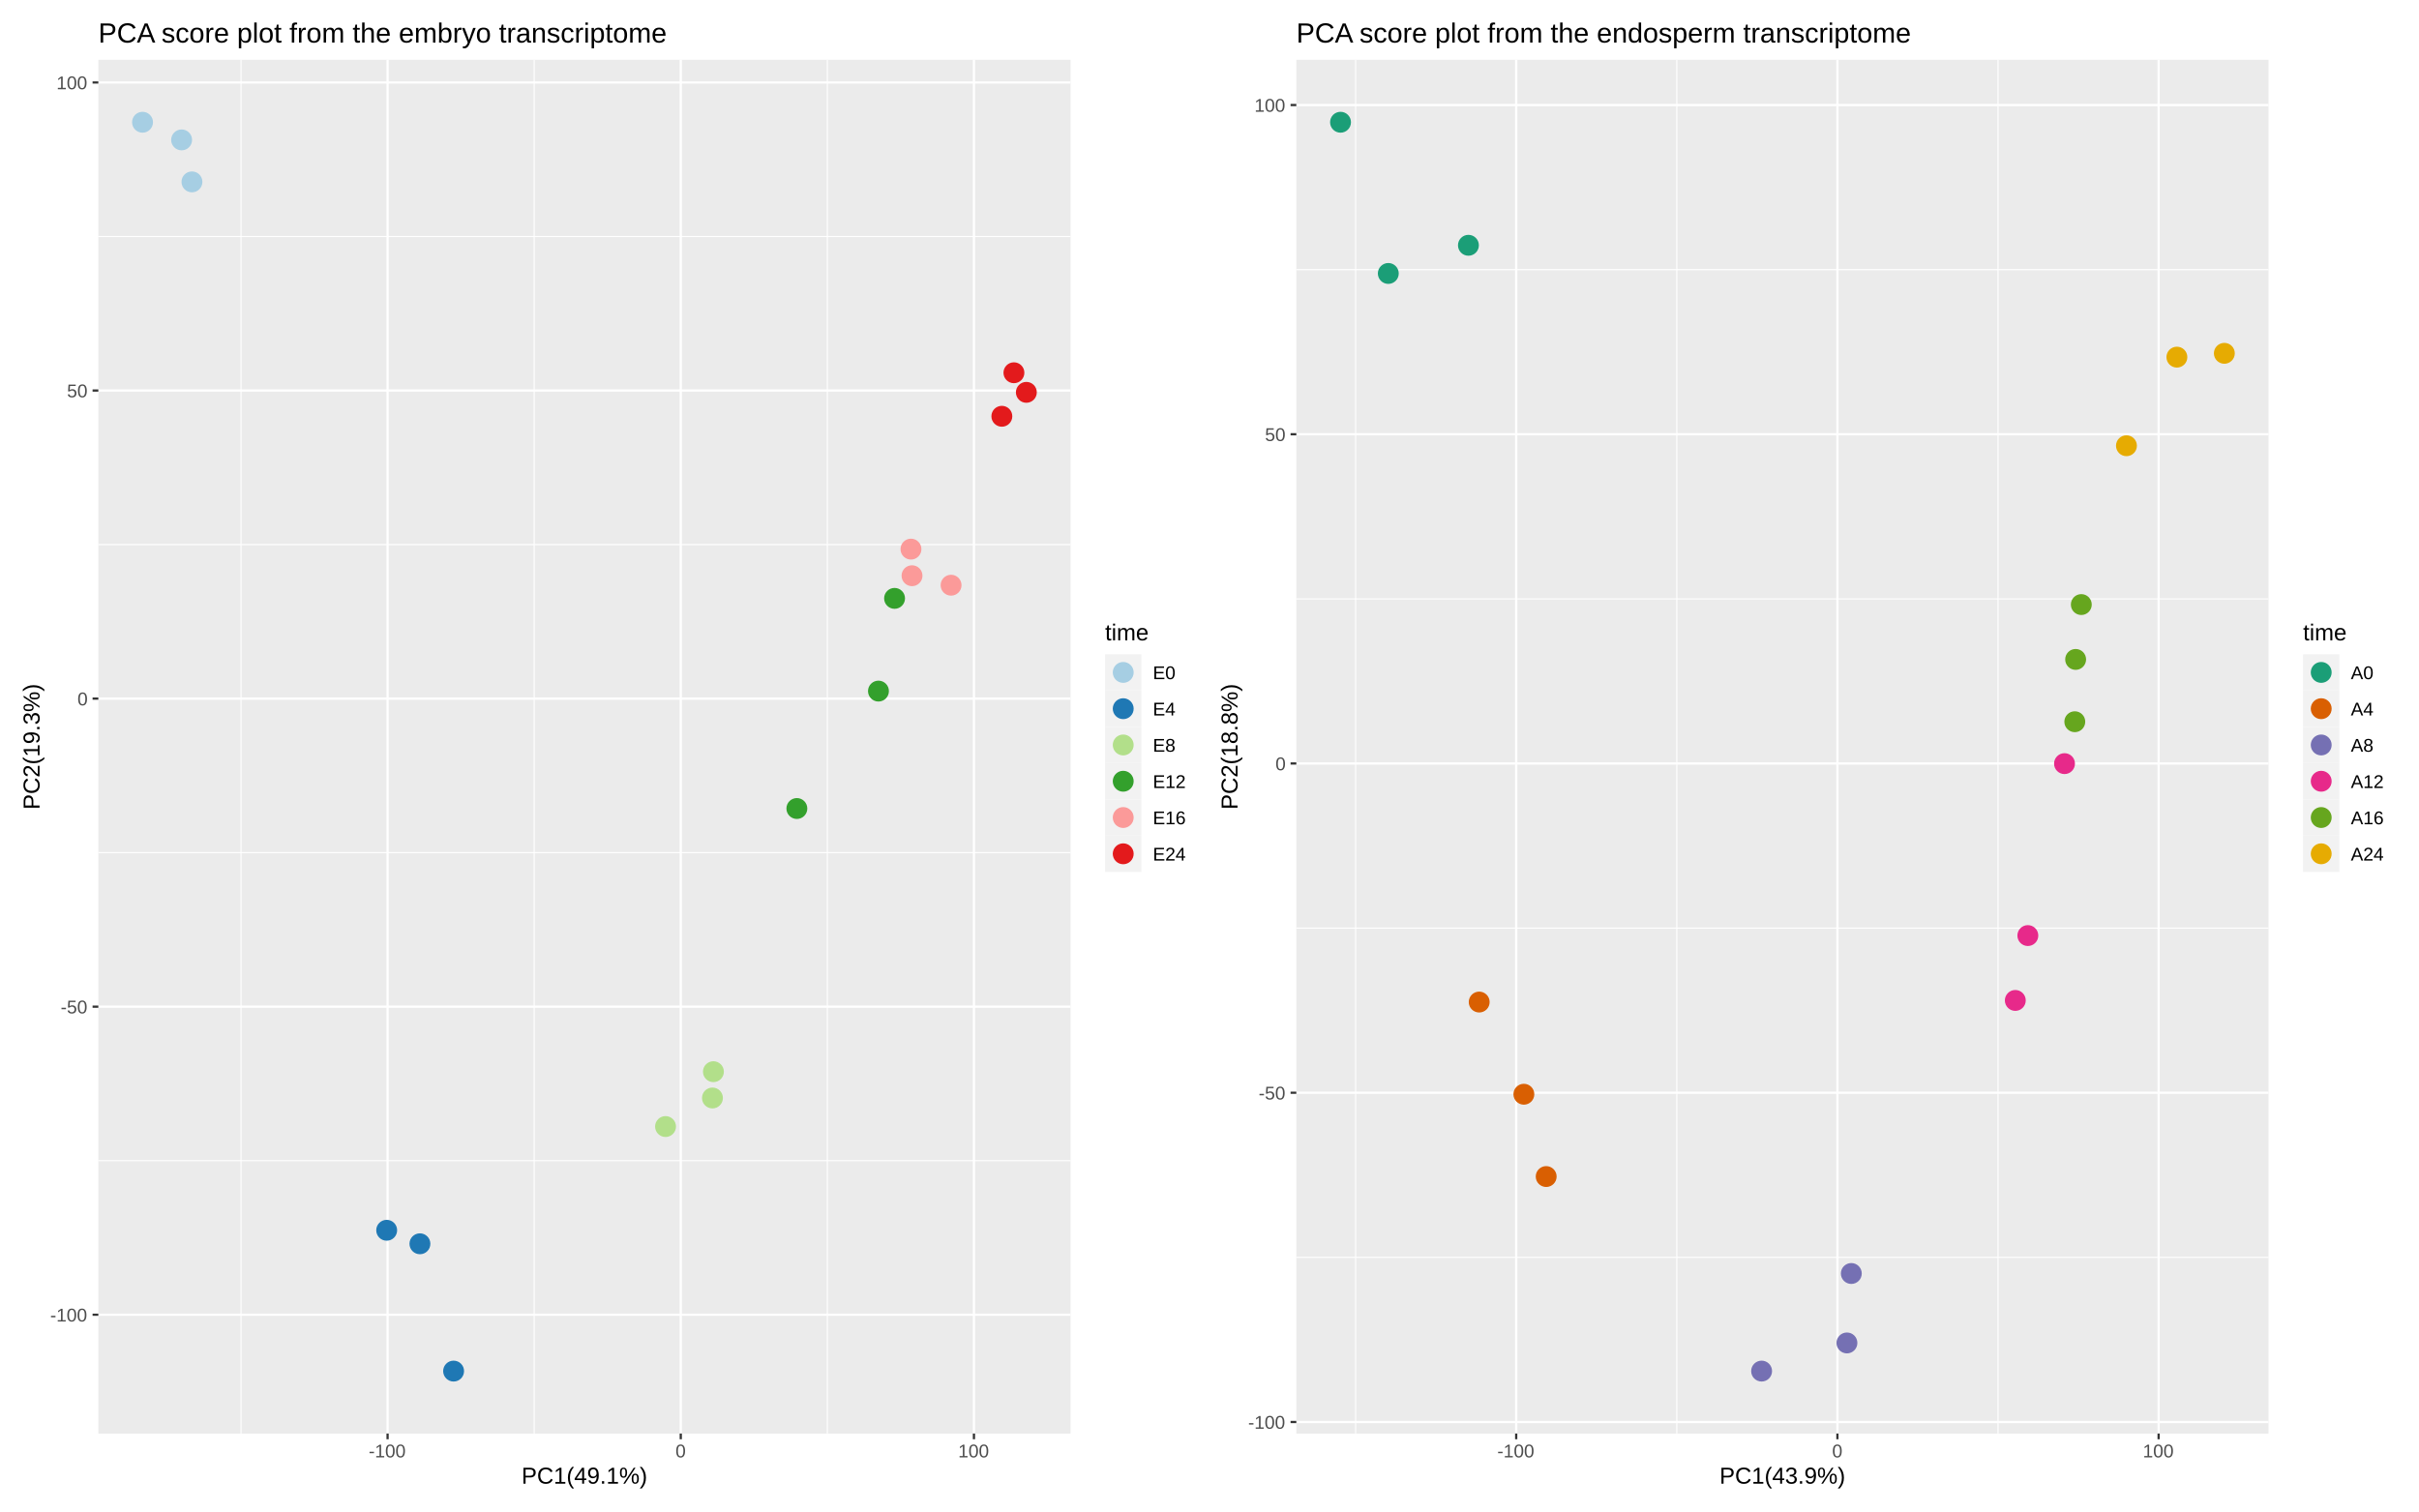
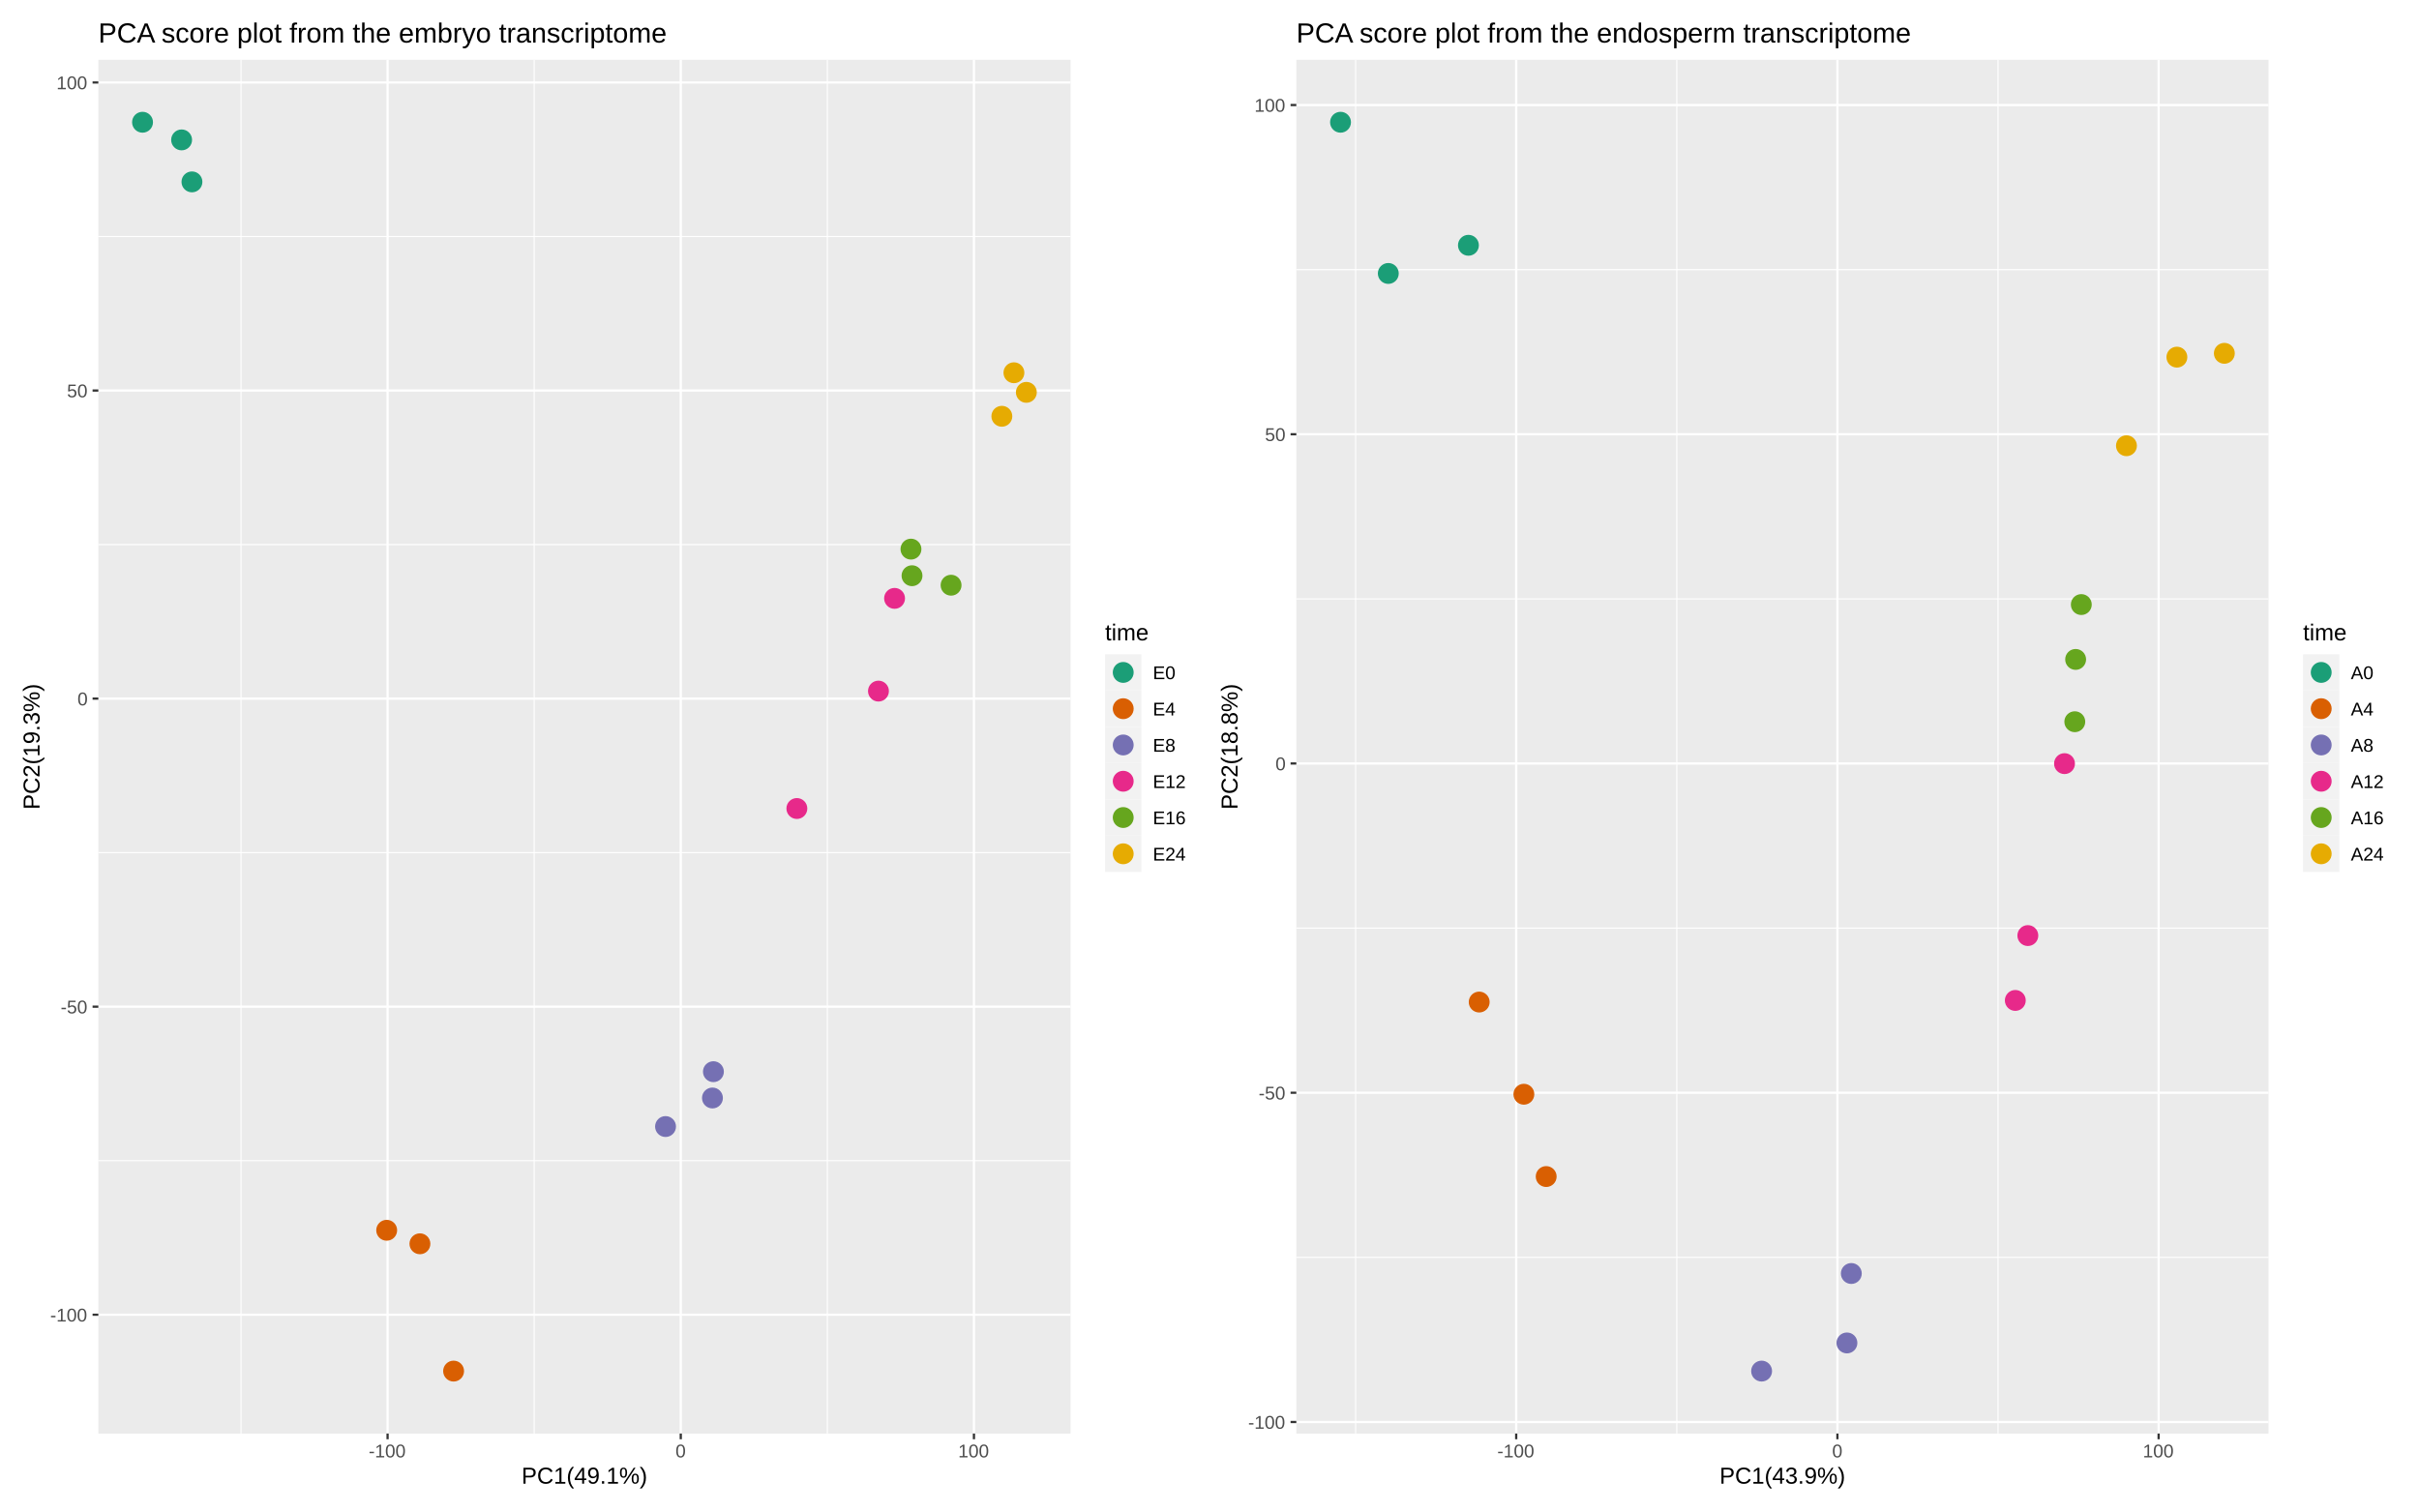
<svg xmlns="http://www.w3.org/2000/svg" viewBox="0 0 1152.00 720.00">
  <defs>
    <style type="text/css">
    line, polyline, polygon, path, rect, circle {
      fill: none;
      stroke: #000000;
      stroke-linecap: round;
      stroke-linejoin: round;
      stroke-miterlimit: 10.00;
    }
  </style>
  </defs>
  <rect width="100%" height="100%" style="stroke: none; fill: #FFFFFF;" />
  <rect x="0" y="0.00" width="1152.00" height="720.00" style="stroke-width: 1.07; stroke: #FFFFFF; fill: #FFFFFF;" />
  <defs>
    <clipPath id="cpNS40OHw1NzYuMDB8NzE0LjUyfDUuNDg=">
      <rect x="5.48" y="5.48" width="570.52" height="709.04" />
    </clipPath>
  </defs>
  <rect x="5.48" y="5.48" width="570.52" height="709.04" style="stroke-width: 1.07; stroke: #FFFFFF; fill: #FFFFFF;" clip-path="url(#cpNS40OHw1NzYuMDB8NzE0LjUyfDUuNDg=)" />
  <defs>
    <clipPath id="cpMC4wMHwxMTUyLjAwfDcyMC4wMHwwLjAw">
      <rect x="0.00" y="0.00" width="1152.00" height="720.00" />
    </clipPath>
  </defs>
  <defs>
    <clipPath id="cpNDYuODN8NTA5LjgzfDY4Mi44NXwyOC40OQ==">
      <rect x="46.83" y="28.49" width="463.00" height="654.37" />
    </clipPath>
  </defs>
  <rect x="46.83" y="28.49" width="463.00" height="654.37" style="stroke-width: 1.07; stroke: none; fill: #EBEBEB;" clip-path="url(#cpNDYuODN8NTA5LjgzfDY4Mi44NXwyOC40OQ==)" />
  <polyline points="46.83,552.89 509.83,552.89 " style="stroke-width: 0.53; stroke: #FFFFFF; stroke-linecap: butt;" clip-path="url(#cpNDYuODN8NTA5LjgzfDY4Mi44NXwyOC40OQ==)" />
  <polyline points="46.83,406.14 509.83,406.14 " style="stroke-width: 0.53; stroke: #FFFFFF; stroke-linecap: butt;" clip-path="url(#cpNDYuODN8NTA5LjgzfDY4Mi44NXwyOC40OQ==)" />
  <polyline points="46.83,259.40 509.83,259.40 " style="stroke-width: 0.53; stroke: #FFFFFF; stroke-linecap: butt;" clip-path="url(#cpNDYuODN8NTA5LjgzfDY4Mi44NXwyOC40OQ==)" />
  <polyline points="46.83,112.66 509.83,112.66 " style="stroke-width: 0.53; stroke: #FFFFFF; stroke-linecap: butt;" clip-path="url(#cpNDYuODN8NTA5LjgzfDY4Mi44NXwyOC40OQ==)" />
  <polyline points="114.77,682.85 114.77,28.49 " style="stroke-width: 0.53; stroke: #FFFFFF; stroke-linecap: butt;" clip-path="url(#cpNDYuODN8NTA5LjgzfDY4Mi44NXwyOC40OQ==)" />
  <polyline points="254.39,682.85 254.39,28.49 " style="stroke-width: 0.53; stroke: #FFFFFF; stroke-linecap: butt;" clip-path="url(#cpNDYuODN8NTA5LjgzfDY4Mi44NXwyOC40OQ==)" />
  <polyline points="394.01,682.85 394.01,28.49 " style="stroke-width: 0.53; stroke: #FFFFFF; stroke-linecap: butt;" clip-path="url(#cpNDYuODN8NTA5LjgzfDY4Mi44NXwyOC40OQ==)" />
  <polyline points="46.83,626.26 509.83,626.26 " style="stroke-width: 1.07; stroke: #FFFFFF; stroke-linecap: butt;" clip-path="url(#cpNDYuODN8NTA5LjgzfDY4Mi44NXwyOC40OQ==)" />
  <polyline points="46.83,479.52 509.83,479.52 " style="stroke-width: 1.07; stroke: #FFFFFF; stroke-linecap: butt;" clip-path="url(#cpNDYuODN8NTA5LjgzfDY4Mi44NXwyOC40OQ==)" />
  <polyline points="46.83,332.77 509.83,332.77 " style="stroke-width: 1.07; stroke: #FFFFFF; stroke-linecap: butt;" clip-path="url(#cpNDYuODN8NTA5LjgzfDY4Mi44NXwyOC40OQ==)" />
  <polyline points="46.83,186.03 509.83,186.03 " style="stroke-width: 1.07; stroke: #FFFFFF; stroke-linecap: butt;" clip-path="url(#cpNDYuODN8NTA5LjgzfDY4Mi44NXwyOC40OQ==)" />
  <polyline points="46.83,39.29 509.83,39.29 " style="stroke-width: 1.07; stroke: #FFFFFF; stroke-linecap: butt;" clip-path="url(#cpNDYuODN8NTA5LjgzfDY4Mi44NXwyOC40OQ==)" />
  <polyline points="184.58,682.85 184.58,28.49 " style="stroke-width: 1.07; stroke: #FFFFFF; stroke-linecap: butt;" clip-path="url(#cpNDYuODN8NTA5LjgzfDY4Mi44NXwyOC40OQ==)" />
  <polyline points="324.20,682.85 324.20,28.49 " style="stroke-width: 1.07; stroke: #FFFFFF; stroke-linecap: butt;" clip-path="url(#cpNDYuODN8NTA5LjgzfDY4Mi44NXwyOC40OQ==)" />
  <polyline points="463.82,682.85 463.82,28.49 " style="stroke-width: 1.07; stroke: #FFFFFF; stroke-linecap: butt;" clip-path="url(#cpNDYuODN8NTA5LjgzfDY4Mi44NXwyOC40OQ==)" />
-   <circle cx="67.88" cy="58.23" r="4.62" style="stroke-width: 0.71; stroke: #A6CEE3; fill: #A6CEE3;" clip-path="url(#cpNDYuODN8NTA5LjgzfDY4Mi44NXwyOC40OQ==)" />
-   <circle cx="91.41" cy="86.64" r="4.62" style="stroke-width: 0.71; stroke: #A6CEE3; fill: #A6CEE3;" clip-path="url(#cpNDYuODN8NTA5LjgzfDY4Mi44NXwyOC40OQ==)" />
-   <circle cx="86.49" cy="66.64" r="4.62" style="stroke-width: 0.71; stroke: #A6CEE3; fill: #A6CEE3;" clip-path="url(#cpNDYuODN8NTA5LjgzfDY4Mi44NXwyOC40OQ==)" />
-   <circle cx="216.02" cy="653.11" r="4.62" style="stroke-width: 0.71; stroke: #1F78B4; fill: #1F78B4;" clip-path="url(#cpNDYuODN8NTA5LjgzfDY4Mi44NXwyOC40OQ==)" />
-   <circle cx="199.98" cy="592.47" r="4.62" style="stroke-width: 0.71; stroke: #1F78B4; fill: #1F78B4;" clip-path="url(#cpNDYuODN8NTA5LjgzfDY4Mi44NXwyOC40OQ==)" />
-   <circle cx="184.15" cy="586.03" r="4.62" style="stroke-width: 0.71; stroke: #1F78B4; fill: #1F78B4;" clip-path="url(#cpNDYuODN8NTA5LjgzfDY4Mi44NXwyOC40OQ==)" />
-   <circle cx="339.29" cy="523.02" r="4.62" style="stroke-width: 0.71; stroke: #B2DF8A; fill: #B2DF8A;" clip-path="url(#cpNDYuODN8NTA5LjgzfDY4Mi44NXwyOC40OQ==)" />
-   <circle cx="339.75" cy="510.49" r="4.62" style="stroke-width: 0.71; stroke: #B2DF8A; fill: #B2DF8A;" clip-path="url(#cpNDYuODN8NTA5LjgzfDY4Mi44NXwyOC40OQ==)" />
-   <circle cx="316.95" cy="536.62" r="4.62" style="stroke-width: 0.71; stroke: #B2DF8A; fill: #B2DF8A;" clip-path="url(#cpNDYuODN8NTA5LjgzfDY4Mi44NXwyOC40OQ==)" />
-   <circle cx="426.02" cy="285.03" r="4.62" style="stroke-width: 0.71; stroke: #33A02C; fill: #33A02C;" clip-path="url(#cpNDYuODN8NTA5LjgzfDY4Mi44NXwyOC40OQ==)" />
-   <circle cx="418.35" cy="329.20" r="4.62" style="stroke-width: 0.71; stroke: #33A02C; fill: #33A02C;" clip-path="url(#cpNDYuODN8NTA5LjgzfDY4Mi44NXwyOC40OQ==)" />
-   <circle cx="379.49" cy="385.13" r="4.62" style="stroke-width: 0.71; stroke: #33A02C; fill: #33A02C;" clip-path="url(#cpNDYuODN8NTA5LjgzfDY4Mi44NXwyOC40OQ==)" />
-   <circle cx="452.93" cy="278.76" r="4.62" style="stroke-width: 0.71; stroke: #FB9A99; fill: #FB9A99;" clip-path="url(#cpNDYuODN8NTA5LjgzfDY4Mi44NXwyOC40OQ==)" />
-   <circle cx="434.33" cy="274.24" r="4.62" style="stroke-width: 0.71; stroke: #FB9A99; fill: #FB9A99;" clip-path="url(#cpNDYuODN8NTA5LjgzfDY4Mi44NXwyOC40OQ==)" />
-   <circle cx="433.83" cy="261.57" r="4.62" style="stroke-width: 0.71; stroke: #FB9A99; fill: #FB9A99;" clip-path="url(#cpNDYuODN8NTA5LjgzfDY4Mi44NXwyOC40OQ==)" />
-   <circle cx="488.78" cy="186.89" r="4.62" style="stroke-width: 0.71; stroke: #E31A1C; fill: #E31A1C;" clip-path="url(#cpNDYuODN8NTA5LjgzfDY4Mi44NXwyOC40OQ==)" />
-   <circle cx="482.86" cy="177.56" r="4.62" style="stroke-width: 0.71; stroke: #E31A1C; fill: #E31A1C;" clip-path="url(#cpNDYuODN8NTA5LjgzfDY4Mi44NXwyOC40OQ==)" />
-   <circle cx="477.11" cy="198.29" r="4.62" style="stroke-width: 0.71; stroke: #E31A1C; fill: #E31A1C;" clip-path="url(#cpNDYuODN8NTA5LjgzfDY4Mi44NXwyOC40OQ==)" />
+   <circle cx="67.88" cy="58.23" r="4.62" style="stroke-width: 0.71; stroke: #1B9E77; fill: #1B9E77;" clip-path="url(#cpNDYuODN8NTA5LjgzfDY4Mi44NXwyOC40OQ==)" />
+   <circle cx="91.41" cy="86.64" r="4.62" style="stroke-width: 0.71; stroke: #1B9E77; fill: #1B9E77;" clip-path="url(#cpNDYuODN8NTA5LjgzfDY4Mi44NXwyOC40OQ==)" />
+   <circle cx="86.49" cy="66.64" r="4.62" style="stroke-width: 0.71; stroke: #1B9E77; fill: #1B9E77;" clip-path="url(#cpNDYuODN8NTA5LjgzfDY4Mi44NXwyOC40OQ==)" />
+   <circle cx="216.02" cy="653.11" r="4.62" style="stroke-width: 0.71; stroke: #D95F02; fill: #D95F02;" clip-path="url(#cpNDYuODN8NTA5LjgzfDY4Mi44NXwyOC40OQ==)" />
+   <circle cx="199.98" cy="592.47" r="4.62" style="stroke-width: 0.71; stroke: #D95F02; fill: #D95F02;" clip-path="url(#cpNDYuODN8NTA5LjgzfDY4Mi44NXwyOC40OQ==)" />
+   <circle cx="184.15" cy="586.03" r="4.62" style="stroke-width: 0.71; stroke: #D95F02; fill: #D95F02;" clip-path="url(#cpNDYuODN8NTA5LjgzfDY4Mi44NXwyOC40OQ==)" />
+   <circle cx="339.29" cy="523.02" r="4.62" style="stroke-width: 0.71; stroke: #7570B3; fill: #7570B3;" clip-path="url(#cpNDYuODN8NTA5LjgzfDY4Mi44NXwyOC40OQ==)" />
+   <circle cx="339.75" cy="510.49" r="4.62" style="stroke-width: 0.71; stroke: #7570B3; fill: #7570B3;" clip-path="url(#cpNDYuODN8NTA5LjgzfDY4Mi44NXwyOC40OQ==)" />
+   <circle cx="316.95" cy="536.62" r="4.62" style="stroke-width: 0.71; stroke: #7570B3; fill: #7570B3;" clip-path="url(#cpNDYuODN8NTA5LjgzfDY4Mi44NXwyOC40OQ==)" />
+   <circle cx="426.02" cy="285.03" r="4.62" style="stroke-width: 0.71; stroke: #E7298A; fill: #E7298A;" clip-path="url(#cpNDYuODN8NTA5LjgzfDY4Mi44NXwyOC40OQ==)" />
+   <circle cx="418.35" cy="329.20" r="4.62" style="stroke-width: 0.71; stroke: #E7298A; fill: #E7298A;" clip-path="url(#cpNDYuODN8NTA5LjgzfDY4Mi44NXwyOC40OQ==)" />
+   <circle cx="379.49" cy="385.13" r="4.62" style="stroke-width: 0.71; stroke: #E7298A; fill: #E7298A;" clip-path="url(#cpNDYuODN8NTA5LjgzfDY4Mi44NXwyOC40OQ==)" />
+   <circle cx="452.93" cy="278.76" r="4.62" style="stroke-width: 0.71; stroke: #66A61E; fill: #66A61E;" clip-path="url(#cpNDYuODN8NTA5LjgzfDY4Mi44NXwyOC40OQ==)" />
+   <circle cx="434.33" cy="274.24" r="4.62" style="stroke-width: 0.71; stroke: #66A61E; fill: #66A61E;" clip-path="url(#cpNDYuODN8NTA5LjgzfDY4Mi44NXwyOC40OQ==)" />
+   <circle cx="433.83" cy="261.57" r="4.62" style="stroke-width: 0.71; stroke: #66A61E; fill: #66A61E;" clip-path="url(#cpNDYuODN8NTA5LjgzfDY4Mi44NXwyOC40OQ==)" />
+   <circle cx="488.78" cy="186.89" r="4.62" style="stroke-width: 0.71; stroke: #E6AB02; fill: #E6AB02;" clip-path="url(#cpNDYuODN8NTA5LjgzfDY4Mi44NXwyOC40OQ==)" />
+   <circle cx="482.86" cy="177.56" r="4.62" style="stroke-width: 0.71; stroke: #E6AB02; fill: #E6AB02;" clip-path="url(#cpNDYuODN8NTA5LjgzfDY4Mi44NXwyOC40OQ==)" />
+   <circle cx="477.11" cy="198.29" r="4.62" style="stroke-width: 0.71; stroke: #E6AB02; fill: #E6AB02;" clip-path="url(#cpNDYuODN8NTA5LjgzfDY4Mi44NXwyOC40OQ==)" />
  <defs>
    <clipPath id="cpMC4wMHwxMTUyLjAwfDcyMC4wMHwwLjAw">
      <rect x="0.00" y="0.00" width="1152.00" height="720.00" />
    </clipPath>
  </defs>
  <g clip-path="url(#cpMC4wMHwxMTUyLjAwfDcyMC4wMHwwLjAw)">
    <text x="23.89" y="629.48" style="font-size: 8.80px; fill: #4D4D4D; font-family: Arial;" textLength="18.01px" lengthAdjust="spacingAndGlyphs">-100</text>
  </g>
  <g clip-path="url(#cpMC4wMHwxMTUyLjAwfDcyMC4wMHwwLjAw)">
    <text x="28.89" y="482.73" style="font-size: 8.80px; fill: #4D4D4D; font-family: Arial;" textLength="13.01px" lengthAdjust="spacingAndGlyphs">-50</text>
  </g>
  <g clip-path="url(#cpMC4wMHwxMTUyLjAwfDcyMC4wMHwwLjAw)">
    <text x="36.89" y="335.99" style="font-size: 8.80px; fill: #4D4D4D; font-family: Arial;" textLength="5.01px" lengthAdjust="spacingAndGlyphs">0</text>
  </g>
  <g clip-path="url(#cpMC4wMHwxMTUyLjAwfDcyMC4wMHwwLjAw)">
    <text x="31.89" y="189.25" style="font-size: 8.80px; fill: #4D4D4D; font-family: Arial;" textLength="10.01px" lengthAdjust="spacingAndGlyphs">50</text>
  </g>
  <g clip-path="url(#cpMC4wMHwxMTUyLjAwfDcyMC4wMHwwLjAw)">
    <text x="26.88" y="42.51" style="font-size: 8.80px; fill: #4D4D4D; font-family: Arial;" textLength="15.02px" lengthAdjust="spacingAndGlyphs">100</text>
  </g>
  <polyline points="44.09,626.26 46.83,626.26 " style="stroke-width: 1.07; stroke: #333333; stroke-linecap: butt;" clip-path="url(#cpMC4wMHwxMTUyLjAwfDcyMC4wMHwwLjAw)" />
  <polyline points="44.09,479.52 46.83,479.52 " style="stroke-width: 1.07; stroke: #333333; stroke-linecap: butt;" clip-path="url(#cpMC4wMHwxMTUyLjAwfDcyMC4wMHwwLjAw)" />
  <polyline points="44.09,332.77 46.83,332.77 " style="stroke-width: 1.07; stroke: #333333; stroke-linecap: butt;" clip-path="url(#cpMC4wMHwxMTUyLjAwfDcyMC4wMHwwLjAw)" />
  <polyline points="44.09,186.03 46.83,186.03 " style="stroke-width: 1.07; stroke: #333333; stroke-linecap: butt;" clip-path="url(#cpMC4wMHwxMTUyLjAwfDcyMC4wMHwwLjAw)" />
  <polyline points="44.09,39.29 46.83,39.29 " style="stroke-width: 1.07; stroke: #333333; stroke-linecap: butt;" clip-path="url(#cpMC4wMHwxMTUyLjAwfDcyMC4wMHwwLjAw)" />
  <polyline points="184.58,685.59 184.58,682.85 " style="stroke-width: 1.07; stroke: #333333; stroke-linecap: butt;" clip-path="url(#cpMC4wMHwxMTUyLjAwfDcyMC4wMHwwLjAw)" />
  <polyline points="324.20,685.59 324.20,682.85 " style="stroke-width: 1.07; stroke: #333333; stroke-linecap: butt;" clip-path="url(#cpMC4wMHwxMTUyLjAwfDcyMC4wMHwwLjAw)" />
  <polyline points="463.82,685.59 463.82,682.85 " style="stroke-width: 1.07; stroke: #333333; stroke-linecap: butt;" clip-path="url(#cpMC4wMHwxMTUyLjAwfDcyMC4wMHwwLjAw)" />
  <g clip-path="url(#cpMC4wMHwxMTUyLjAwfDcyMC4wMHwwLjAw)">
    <text x="175.58" y="694.22" style="font-size: 8.80px; fill: #4D4D4D; font-family: Arial;" textLength="18.01px" lengthAdjust="spacingAndGlyphs">-100</text>
  </g>
  <g clip-path="url(#cpMC4wMHwxMTUyLjAwfDcyMC4wMHwwLjAw)">
    <text x="321.70" y="694.22" style="font-size: 8.80px; fill: #4D4D4D; font-family: Arial;" textLength="5.01px" lengthAdjust="spacingAndGlyphs">0</text>
  </g>
  <g clip-path="url(#cpMC4wMHwxMTUyLjAwfDcyMC4wMHwwLjAw)">
    <text x="456.31" y="694.22" style="font-size: 8.80px; fill: #4D4D4D; font-family: Arial;" textLength="15.02px" lengthAdjust="spacingAndGlyphs">100</text>
  </g>
  <g clip-path="url(#cpMC4wMHwxMTUyLjAwfDcyMC4wMHwwLjAw)">
    <text x="248.37" y="706.73" style="font-size: 11.00px; font-family: Arial;" textLength="59.91px" lengthAdjust="spacingAndGlyphs">PC1(49.1%)</text>
  </g>
  <g clip-path="url(#cpMC4wMHwxMTUyLjAwfDcyMC4wMHwwLjAw)">
    <text transform="translate(18.83,385.63) rotate(-90)" style="font-size: 11.00px; font-family: Arial;" textLength="59.91px" lengthAdjust="spacingAndGlyphs">PC2(19.3%)</text>
  </g>
  <rect x="520.79" y="290.52" width="49.73" height="130.31" style="stroke-width: 1.07; stroke: none; fill: #FFFFFF;" clip-path="url(#cpMC4wMHwxMTUyLjAwfDcyMC4wMHwwLjAw)" />
  <g clip-path="url(#cpMC4wMHwxMTUyLjAwfDcyMC4wMHwwLjAw)">
    <text x="526.27" y="305.03" style="font-size: 11.00px; font-family: Arial;" textLength="20.78px" lengthAdjust="spacingAndGlyphs">time</text>
  </g>
  <rect x="526.27" y="311.66" width="17.28" height="17.28" style="stroke-width: 1.07; stroke: none; fill: #F2F2F2;" clip-path="url(#cpMC4wMHwxMTUyLjAwfDcyMC4wMHwwLjAw)" />
-   <circle cx="534.91" cy="320.30" r="4.62" style="stroke-width: 0.71; stroke: #A6CEE3; fill: #A6CEE3;" clip-path="url(#cpMC4wMHwxMTUyLjAwfDcyMC4wMHwwLjAw)" />
+   <circle cx="534.91" cy="320.30" r="4.62" style="stroke-width: 0.71; stroke: #1B9E77; fill: #1B9E77;" clip-path="url(#cpMC4wMHwxMTUyLjAwfDcyMC4wMHwwLjAw)" />
  <rect x="526.27" y="328.94" width="17.28" height="17.28" style="stroke-width: 1.07; stroke: none; fill: #F2F2F2;" clip-path="url(#cpMC4wMHwxMTUyLjAwfDcyMC4wMHwwLjAw)" />
-   <circle cx="534.91" cy="337.58" r="4.62" style="stroke-width: 0.71; stroke: #1F78B4; fill: #1F78B4;" clip-path="url(#cpMC4wMHwxMTUyLjAwfDcyMC4wMHwwLjAw)" />
+   <circle cx="534.91" cy="337.58" r="4.62" style="stroke-width: 0.71; stroke: #D95F02; fill: #D95F02;" clip-path="url(#cpMC4wMHwxMTUyLjAwfDcyMC4wMHwwLjAw)" />
  <rect x="526.27" y="346.22" width="17.28" height="17.28" style="stroke-width: 1.07; stroke: none; fill: #F2F2F2;" clip-path="url(#cpMC4wMHwxMTUyLjAwfDcyMC4wMHwwLjAw)" />
-   <circle cx="534.91" cy="354.86" r="4.62" style="stroke-width: 0.71; stroke: #B2DF8A; fill: #B2DF8A;" clip-path="url(#cpMC4wMHwxMTUyLjAwfDcyMC4wMHwwLjAw)" />
+   <circle cx="534.91" cy="354.86" r="4.62" style="stroke-width: 0.71; stroke: #7570B3; fill: #7570B3;" clip-path="url(#cpMC4wMHwxMTUyLjAwfDcyMC4wMHwwLjAw)" />
  <rect x="526.27" y="363.50" width="17.28" height="17.28" style="stroke-width: 1.07; stroke: none; fill: #F2F2F2;" clip-path="url(#cpMC4wMHwxMTUyLjAwfDcyMC4wMHwwLjAw)" />
-   <circle cx="534.91" cy="372.14" r="4.62" style="stroke-width: 0.71; stroke: #33A02C; fill: #33A02C;" clip-path="url(#cpMC4wMHwxMTUyLjAwfDcyMC4wMHwwLjAw)" />
+   <circle cx="534.91" cy="372.14" r="4.62" style="stroke-width: 0.71; stroke: #E7298A; fill: #E7298A;" clip-path="url(#cpMC4wMHwxMTUyLjAwfDcyMC4wMHwwLjAw)" />
  <rect x="526.27" y="380.78" width="17.28" height="17.28" style="stroke-width: 1.07; stroke: none; fill: #F2F2F2;" clip-path="url(#cpMC4wMHwxMTUyLjAwfDcyMC4wMHwwLjAw)" />
-   <circle cx="534.91" cy="389.42" r="4.62" style="stroke-width: 0.71; stroke: #FB9A99; fill: #FB9A99;" clip-path="url(#cpMC4wMHwxMTUyLjAwfDcyMC4wMHwwLjAw)" />
+   <circle cx="534.91" cy="389.42" r="4.62" style="stroke-width: 0.71; stroke: #66A61E; fill: #66A61E;" clip-path="url(#cpMC4wMHwxMTUyLjAwfDcyMC4wMHwwLjAw)" />
  <rect x="526.27" y="398.06" width="17.28" height="17.28" style="stroke-width: 1.07; stroke: none; fill: #F2F2F2;" clip-path="url(#cpMC4wMHwxMTUyLjAwfDcyMC4wMHwwLjAw)" />
-   <circle cx="534.91" cy="406.70" r="4.62" style="stroke-width: 0.71; stroke: #E31A1C; fill: #E31A1C;" clip-path="url(#cpMC4wMHwxMTUyLjAwfDcyMC4wMHwwLjAw)" />
+   <circle cx="534.91" cy="406.70" r="4.62" style="stroke-width: 0.71; stroke: #E6AB02; fill: #E6AB02;" clip-path="url(#cpMC4wMHwxMTUyLjAwfDcyMC4wMHwwLjAw)" />
  <g clip-path="url(#cpMC4wMHwxMTUyLjAwfDcyMC4wMHwwLjAw)">
    <text x="549.03" y="323.52" style="font-size: 8.80px; font-family: Arial;" textLength="11.01px" lengthAdjust="spacingAndGlyphs">E0</text>
  </g>
  <g clip-path="url(#cpMC4wMHwxMTUyLjAwfDcyMC4wMHwwLjAw)">
    <text x="549.03" y="340.80" style="font-size: 8.80px; font-family: Arial;" textLength="11.01px" lengthAdjust="spacingAndGlyphs">E4</text>
  </g>
  <g clip-path="url(#cpMC4wMHwxMTUyLjAwfDcyMC4wMHwwLjAw)">
    <text x="549.03" y="358.08" style="font-size: 8.80px; font-family: Arial;" textLength="11.01px" lengthAdjust="spacingAndGlyphs">E8</text>
  </g>
  <g clip-path="url(#cpMC4wMHwxMTUyLjAwfDcyMC4wMHwwLjAw)">
    <text x="549.03" y="375.36" style="font-size: 8.80px; font-family: Arial;" textLength="16.01px" lengthAdjust="spacingAndGlyphs">E12</text>
  </g>
  <g clip-path="url(#cpMC4wMHwxMTUyLjAwfDcyMC4wMHwwLjAw)">
    <text x="549.03" y="392.64" style="font-size: 8.80px; font-family: Arial;" textLength="16.01px" lengthAdjust="spacingAndGlyphs">E16</text>
  </g>
  <g clip-path="url(#cpMC4wMHwxMTUyLjAwfDcyMC4wMHwwLjAw)">
    <text x="549.03" y="409.92" style="font-size: 8.80px; font-family: Arial;" textLength="16.01px" lengthAdjust="spacingAndGlyphs">E24</text>
  </g>
  <g clip-path="url(#cpMC4wMHwxMTUyLjAwfDcyMC4wMHwwLjAw)">
    <text x="46.83" y="20.27" style="font-size: 13.20px; font-family: Arial;" textLength="267.32px" lengthAdjust="spacingAndGlyphs">PCA score plot from the embryo transcriptome</text>
  </g>
  <defs>
    <clipPath id="cpNTc2LjAwfDExNDYuNTJ8NzE0LjUyfDUuNDg=">
      <rect x="576.00" y="5.48" width="570.52" height="709.04" />
    </clipPath>
  </defs>
  <rect x="576.00" y="5.48" width="570.52" height="709.04" style="stroke-width: 1.07; stroke: #FFFFFF; fill: #FFFFFF;" clip-path="url(#cpNTc2LjAwfDExNDYuNTJ8NzE0LjUyfDUuNDg=)" />
  <defs>
    <clipPath id="cpMC4wMHwxMTUyLjAwfDcyMC4wMHwwLjAw">
      <rect x="0.00" y="0.00" width="1152.00" height="720.00" />
    </clipPath>
  </defs>
  <defs>
    <clipPath id="cpNjE3LjM1fDEwODAuMzV8NjgyLjg1fDI4LjQ5">
      <rect x="617.35" y="28.49" width="463.00" height="654.37" />
    </clipPath>
  </defs>
  <rect x="617.35" y="28.49" width="463.00" height="654.37" style="stroke-width: 1.07; stroke: none; fill: #EBEBEB;" clip-path="url(#cpNjE3LjM1fDEwODAuMzV8NjgyLjg1fDI4LjQ5)" />
  <polyline points="617.35,598.93 1080.35,598.93 " style="stroke-width: 0.53; stroke: #FFFFFF; stroke-linecap: butt;" clip-path="url(#cpNjE3LjM1fDEwODAuMzV8NjgyLjg1fDI4LjQ5)" />
  <polyline points="617.35,442.10 1080.35,442.10 " style="stroke-width: 0.53; stroke: #FFFFFF; stroke-linecap: butt;" clip-path="url(#cpNjE3LjM1fDEwODAuMzV8NjgyLjg1fDI4LjQ5)" />
  <polyline points="617.35,285.27 1080.35,285.27 " style="stroke-width: 0.53; stroke: #FFFFFF; stroke-linecap: butt;" clip-path="url(#cpNjE3LjM1fDEwODAuMzV8NjgyLjg1fDI4LjQ5)" />
  <polyline points="617.35,128.44 1080.35,128.44 " style="stroke-width: 0.53; stroke: #FFFFFF; stroke-linecap: butt;" clip-path="url(#cpNjE3LjM1fDEwODAuMzV8NjgyLjg1fDI4LjQ5)" />
  <polyline points="645.58,682.85 645.58,28.49 " style="stroke-width: 0.53; stroke: #FFFFFF; stroke-linecap: butt;" clip-path="url(#cpNjE3LjM1fDEwODAuMzV8NjgyLjg1fDI4LjQ5)" />
  <polyline points="798.55,682.85 798.55,28.49 " style="stroke-width: 0.53; stroke: #FFFFFF; stroke-linecap: butt;" clip-path="url(#cpNjE3LjM1fDEwODAuMzV8NjgyLjg1fDI4LjQ5)" />
  <polyline points="951.51,682.85 951.51,28.49 " style="stroke-width: 0.53; stroke: #FFFFFF; stroke-linecap: butt;" clip-path="url(#cpNjE3LjM1fDEwODAuMzV8NjgyLjg1fDI4LjQ5)" />
  <polyline points="617.35,677.35 1080.35,677.35 " style="stroke-width: 1.07; stroke: #FFFFFF; stroke-linecap: butt;" clip-path="url(#cpNjE3LjM1fDEwODAuMzV8NjgyLjg1fDI4LjQ5)" />
  <polyline points="617.35,520.52 1080.35,520.52 " style="stroke-width: 1.07; stroke: #FFFFFF; stroke-linecap: butt;" clip-path="url(#cpNjE3LjM1fDEwODAuMzV8NjgyLjg1fDI4LjQ5)" />
  <polyline points="617.35,363.68 1080.35,363.68 " style="stroke-width: 1.07; stroke: #FFFFFF; stroke-linecap: butt;" clip-path="url(#cpNjE3LjM1fDEwODAuMzV8NjgyLjg1fDI4LjQ5)" />
  <polyline points="617.35,206.85 1080.35,206.85 " style="stroke-width: 1.07; stroke: #FFFFFF; stroke-linecap: butt;" clip-path="url(#cpNjE3LjM1fDEwODAuMzV8NjgyLjg1fDI4LjQ5)" />
  <polyline points="617.35,50.02 1080.35,50.02 " style="stroke-width: 1.07; stroke: #FFFFFF; stroke-linecap: butt;" clip-path="url(#cpNjE3LjM1fDEwODAuMzV8NjgyLjg1fDI4LjQ5)" />
  <polyline points="722.06,682.85 722.06,28.49 " style="stroke-width: 1.07; stroke: #FFFFFF; stroke-linecap: butt;" clip-path="url(#cpNjE3LjM1fDEwODAuMzV8NjgyLjg1fDI4LjQ5)" />
  <polyline points="875.03,682.85 875.03,28.49 " style="stroke-width: 1.07; stroke: #FFFFFF; stroke-linecap: butt;" clip-path="url(#cpNjE3LjM1fDEwODAuMzV8NjgyLjg1fDI4LjQ5)" />
  <polyline points="1028.00,682.85 1028.00,28.49 " style="stroke-width: 1.07; stroke: #FFFFFF; stroke-linecap: butt;" clip-path="url(#cpNjE3LjM1fDEwODAuMzV8NjgyLjg1fDI4LjQ5)" />
  <circle cx="638.40" cy="58.23" r="4.62" style="stroke-width: 0.71; stroke: #1B9E77; fill: #1B9E77;" clip-path="url(#cpNjE3LjM1fDEwODAuMzV8NjgyLjg1fDI4LjQ5)" />
  <circle cx="661.15" cy="130.26" r="4.62" style="stroke-width: 0.71; stroke: #1B9E77; fill: #1B9E77;" clip-path="url(#cpNjE3LjM1fDEwODAuMzV8NjgyLjg1fDI4LjQ5)" />
  <circle cx="699.31" cy="116.84" r="4.62" style="stroke-width: 0.71; stroke: #1B9E77; fill: #1B9E77;" clip-path="url(#cpNjE3LjM1fDEwODAuMzV8NjgyLjg1fDI4LjQ5)" />
  <circle cx="725.71" cy="521.23" r="4.62" style="stroke-width: 0.71; stroke: #D95F02; fill: #D95F02;" clip-path="url(#cpNjE3LjM1fDEwODAuMzV8NjgyLjg1fDI4LjQ5)" />
  <circle cx="704.44" cy="477.32" r="4.62" style="stroke-width: 0.71; stroke: #D95F02; fill: #D95F02;" clip-path="url(#cpNjE3LjM1fDEwODAuMzV8NjgyLjg1fDI4LjQ5)" />
  <circle cx="736.34" cy="560.44" r="4.62" style="stroke-width: 0.71; stroke: #D95F02; fill: #D95F02;" clip-path="url(#cpNjE3LjM1fDEwODAuMzV8NjgyLjg1fDI4LjQ5)" />
  <circle cx="879.56" cy="639.70" r="4.62" style="stroke-width: 0.71; stroke: #7570B3; fill: #7570B3;" clip-path="url(#cpNjE3LjM1fDEwODAuMzV8NjgyLjg1fDI4LjQ5)" />
  <circle cx="838.93" cy="653.11" r="4.62" style="stroke-width: 0.71; stroke: #7570B3; fill: #7570B3;" clip-path="url(#cpNjE3LjM1fDEwODAuMzV8NjgyLjg1fDI4LjQ5)" />
  <circle cx="881.65" cy="606.62" r="4.62" style="stroke-width: 0.71; stroke: #7570B3; fill: #7570B3;" clip-path="url(#cpNjE3LjM1fDEwODAuMzV8NjgyLjg1fDI4LjQ5)" />
  <circle cx="983.18" cy="363.75" r="4.62" style="stroke-width: 0.71; stroke: #E7298A; fill: #E7298A;" clip-path="url(#cpNjE3LjM1fDEwODAuMzV8NjgyLjg1fDI4LjQ5)" />
  <circle cx="959.75" cy="476.55" r="4.62" style="stroke-width: 0.71; stroke: #E7298A; fill: #E7298A;" clip-path="url(#cpNjE3LjM1fDEwODAuMzV8NjgyLjg1fDI4LjQ5)" />
  <circle cx="965.72" cy="445.65" r="4.62" style="stroke-width: 0.71; stroke: #E7298A; fill: #E7298A;" clip-path="url(#cpNjE3LjM1fDEwODAuMzV8NjgyLjg1fDI4LjQ5)" />
  <circle cx="991.18" cy="287.98" r="4.62" style="stroke-width: 0.71; stroke: #66A61E; fill: #66A61E;" clip-path="url(#cpNjE3LjM1fDEwODAuMzV8NjgyLjg1fDI4LjQ5)" />
  <circle cx="988.08" cy="343.79" r="4.62" style="stroke-width: 0.71; stroke: #66A61E; fill: #66A61E;" clip-path="url(#cpNjE3LjM1fDEwODAuMzV8NjgyLjg1fDI4LjQ5)" />
  <circle cx="988.48" cy="314.11" r="4.62" style="stroke-width: 0.71; stroke: #66A61E; fill: #66A61E;" clip-path="url(#cpNjE3LjM1fDEwODAuMzV8NjgyLjg1fDI4LjQ5)" />
  <circle cx="1059.30" cy="168.30" r="4.62" style="stroke-width: 0.71; stroke: #E6AB02; fill: #E6AB02;" clip-path="url(#cpNjE3LjM1fDEwODAuMzV8NjgyLjg1fDI4LjQ5)" />
  <circle cx="1012.68" cy="212.32" r="4.62" style="stroke-width: 0.71; stroke: #E6AB02; fill: #E6AB02;" clip-path="url(#cpNjE3LjM1fDEwODAuMzV8NjgyLjg1fDI4LjQ5)" />
  <circle cx="1036.70" cy="170.12" r="4.62" style="stroke-width: 0.71; stroke: #E6AB02; fill: #E6AB02;" clip-path="url(#cpNjE3LjM1fDEwODAuMzV8NjgyLjg1fDI4LjQ5)" />
  <defs>
    <clipPath id="cpMC4wMHwxMTUyLjAwfDcyMC4wMHwwLjAw">
      <rect x="0.00" y="0.00" width="1152.00" height="720.00" />
    </clipPath>
  </defs>
  <g clip-path="url(#cpMC4wMHwxMTUyLjAwfDcyMC4wMHwwLjAw)">
    <text x="594.41" y="680.57" style="font-size: 8.80px; fill: #4D4D4D; font-family: Arial;" textLength="18.01px" lengthAdjust="spacingAndGlyphs">-100</text>
  </g>
  <g clip-path="url(#cpMC4wMHwxMTUyLjAwfDcyMC4wMHwwLjAw)">
    <text x="599.41" y="523.74" style="font-size: 8.80px; fill: #4D4D4D; font-family: Arial;" textLength="13.01px" lengthAdjust="spacingAndGlyphs">-50</text>
  </g>
  <g clip-path="url(#cpMC4wMHwxMTUyLjAwfDcyMC4wMHwwLjAw)">
    <text x="607.41" y="366.90" style="font-size: 8.80px; fill: #4D4D4D; font-family: Arial;" textLength="5.01px" lengthAdjust="spacingAndGlyphs">0</text>
  </g>
  <g clip-path="url(#cpMC4wMHwxMTUyLjAwfDcyMC4wMHwwLjAw)">
    <text x="602.41" y="210.07" style="font-size: 8.80px; fill: #4D4D4D; font-family: Arial;" textLength="10.01px" lengthAdjust="spacingAndGlyphs">50</text>
  </g>
  <g clip-path="url(#cpMC4wMHwxMTUyLjAwfDcyMC4wMHwwLjAw)">
    <text x="597.40" y="53.24" style="font-size: 8.80px; fill: #4D4D4D; font-family: Arial;" textLength="15.02px" lengthAdjust="spacingAndGlyphs">100</text>
  </g>
  <polyline points="614.61,677.35 617.35,677.35 " style="stroke-width: 1.07; stroke: #333333; stroke-linecap: butt;" clip-path="url(#cpMC4wMHwxMTUyLjAwfDcyMC4wMHwwLjAw)" />
  <polyline points="614.61,520.52 617.35,520.52 " style="stroke-width: 1.07; stroke: #333333; stroke-linecap: butt;" clip-path="url(#cpMC4wMHwxMTUyLjAwfDcyMC4wMHwwLjAw)" />
  <polyline points="614.61,363.68 617.35,363.68 " style="stroke-width: 1.07; stroke: #333333; stroke-linecap: butt;" clip-path="url(#cpMC4wMHwxMTUyLjAwfDcyMC4wMHwwLjAw)" />
  <polyline points="614.61,206.85 617.35,206.85 " style="stroke-width: 1.07; stroke: #333333; stroke-linecap: butt;" clip-path="url(#cpMC4wMHwxMTUyLjAwfDcyMC4wMHwwLjAw)" />
  <polyline points="614.61,50.02 617.35,50.02 " style="stroke-width: 1.07; stroke: #333333; stroke-linecap: butt;" clip-path="url(#cpMC4wMHwxMTUyLjAwfDcyMC4wMHwwLjAw)" />
  <polyline points="722.06,685.59 722.06,682.85 " style="stroke-width: 1.07; stroke: #333333; stroke-linecap: butt;" clip-path="url(#cpMC4wMHwxMTUyLjAwfDcyMC4wMHwwLjAw)" />
  <polyline points="875.03,685.59 875.03,682.85 " style="stroke-width: 1.07; stroke: #333333; stroke-linecap: butt;" clip-path="url(#cpMC4wMHwxMTUyLjAwfDcyMC4wMHwwLjAw)" />
  <polyline points="1028.00,685.59 1028.00,682.85 " style="stroke-width: 1.07; stroke: #333333; stroke-linecap: butt;" clip-path="url(#cpMC4wMHwxMTUyLjAwfDcyMC4wMHwwLjAw)" />
  <g clip-path="url(#cpMC4wMHwxMTUyLjAwfDcyMC4wMHwwLjAw)">
    <text x="713.05" y="694.22" style="font-size: 8.80px; fill: #4D4D4D; font-family: Arial;" textLength="18.01px" lengthAdjust="spacingAndGlyphs">-100</text>
  </g>
  <g clip-path="url(#cpMC4wMHwxMTUyLjAwfDcyMC4wMHwwLjAw)">
    <text x="872.53" y="694.22" style="font-size: 8.80px; fill: #4D4D4D; font-family: Arial;" textLength="5.01px" lengthAdjust="spacingAndGlyphs">0</text>
  </g>
  <g clip-path="url(#cpMC4wMHwxMTUyLjAwfDcyMC4wMHwwLjAw)">
    <text x="1020.49" y="694.22" style="font-size: 8.80px; fill: #4D4D4D; font-family: Arial;" textLength="15.02px" lengthAdjust="spacingAndGlyphs">100</text>
  </g>
  <g clip-path="url(#cpMC4wMHwxMTUyLjAwfDcyMC4wMHwwLjAw)">
    <text x="818.89" y="706.73" style="font-size: 11.00px; font-family: Arial;" textLength="59.91px" lengthAdjust="spacingAndGlyphs">PC1(43.9%)</text>
  </g>
  <g clip-path="url(#cpMC4wMHwxMTUyLjAwfDcyMC4wMHwwLjAw)">
    <text transform="translate(589.35,385.63) rotate(-90)" style="font-size: 11.00px; font-family: Arial;" textLength="59.91px" lengthAdjust="spacingAndGlyphs">PC2(18.8%)</text>
  </g>
  <rect x="1091.31" y="290.52" width="49.73" height="130.31" style="stroke-width: 1.07; stroke: none; fill: #FFFFFF;" clip-path="url(#cpMC4wMHwxMTUyLjAwfDcyMC4wMHwwLjAw)" />
  <g clip-path="url(#cpMC4wMHwxMTUyLjAwfDcyMC4wMHwwLjAw)">
    <text x="1096.79" y="305.03" style="font-size: 11.00px; font-family: Arial;" textLength="20.78px" lengthAdjust="spacingAndGlyphs">time</text>
  </g>
  <rect x="1096.79" y="311.66" width="17.28" height="17.28" style="stroke-width: 1.07; stroke: none; fill: #F2F2F2;" clip-path="url(#cpMC4wMHwxMTUyLjAwfDcyMC4wMHwwLjAw)" />
  <circle cx="1105.43" cy="320.30" r="4.62" style="stroke-width: 0.71; stroke: #1B9E77; fill: #1B9E77;" clip-path="url(#cpMC4wMHwxMTUyLjAwfDcyMC4wMHwwLjAw)" />
  <rect x="1096.79" y="328.94" width="17.28" height="17.28" style="stroke-width: 1.07; stroke: none; fill: #F2F2F2;" clip-path="url(#cpMC4wMHwxMTUyLjAwfDcyMC4wMHwwLjAw)" />
  <circle cx="1105.43" cy="337.58" r="4.62" style="stroke-width: 0.71; stroke: #D95F02; fill: #D95F02;" clip-path="url(#cpMC4wMHwxMTUyLjAwfDcyMC4wMHwwLjAw)" />
  <rect x="1096.79" y="346.22" width="17.28" height="17.28" style="stroke-width: 1.07; stroke: none; fill: #F2F2F2;" clip-path="url(#cpMC4wMHwxMTUyLjAwfDcyMC4wMHwwLjAw)" />
  <circle cx="1105.43" cy="354.86" r="4.62" style="stroke-width: 0.71; stroke: #7570B3; fill: #7570B3;" clip-path="url(#cpMC4wMHwxMTUyLjAwfDcyMC4wMHwwLjAw)" />
  <rect x="1096.79" y="363.50" width="17.28" height="17.28" style="stroke-width: 1.07; stroke: none; fill: #F2F2F2;" clip-path="url(#cpMC4wMHwxMTUyLjAwfDcyMC4wMHwwLjAw)" />
  <circle cx="1105.43" cy="372.14" r="4.62" style="stroke-width: 0.71; stroke: #E7298A; fill: #E7298A;" clip-path="url(#cpMC4wMHwxMTUyLjAwfDcyMC4wMHwwLjAw)" />
  <rect x="1096.79" y="380.78" width="17.28" height="17.28" style="stroke-width: 1.07; stroke: none; fill: #F2F2F2;" clip-path="url(#cpMC4wMHwxMTUyLjAwfDcyMC4wMHwwLjAw)" />
  <circle cx="1105.43" cy="389.42" r="4.62" style="stroke-width: 0.71; stroke: #66A61E; fill: #66A61E;" clip-path="url(#cpMC4wMHwxMTUyLjAwfDcyMC4wMHwwLjAw)" />
  <rect x="1096.79" y="398.06" width="17.28" height="17.28" style="stroke-width: 1.07; stroke: none; fill: #F2F2F2;" clip-path="url(#cpMC4wMHwxMTUyLjAwfDcyMC4wMHwwLjAw)" />
  <circle cx="1105.43" cy="406.70" r="4.62" style="stroke-width: 0.71; stroke: #E6AB02; fill: #E6AB02;" clip-path="url(#cpMC4wMHwxMTUyLjAwfDcyMC4wMHwwLjAw)" />
  <g clip-path="url(#cpMC4wMHwxMTUyLjAwfDcyMC4wMHwwLjAw)">
    <text x="1119.55" y="323.52" style="font-size: 8.80px; font-family: Arial;" textLength="11.01px" lengthAdjust="spacingAndGlyphs">A0</text>
  </g>
  <g clip-path="url(#cpMC4wMHwxMTUyLjAwfDcyMC4wMHwwLjAw)">
    <text x="1119.55" y="340.80" style="font-size: 8.80px; font-family: Arial;" textLength="11.01px" lengthAdjust="spacingAndGlyphs">A4</text>
  </g>
  <g clip-path="url(#cpMC4wMHwxMTUyLjAwfDcyMC4wMHwwLjAw)">
    <text x="1119.55" y="358.08" style="font-size: 8.80px; font-family: Arial;" textLength="11.01px" lengthAdjust="spacingAndGlyphs">A8</text>
  </g>
  <g clip-path="url(#cpMC4wMHwxMTUyLjAwfDcyMC4wMHwwLjAw)">
    <text x="1119.55" y="375.36" style="font-size: 8.80px; font-family: Arial;" textLength="16.01px" lengthAdjust="spacingAndGlyphs">A12</text>
  </g>
  <g clip-path="url(#cpMC4wMHwxMTUyLjAwfDcyMC4wMHwwLjAw)">
    <text x="1119.55" y="392.64" style="font-size: 8.80px; font-family: Arial;" textLength="16.01px" lengthAdjust="spacingAndGlyphs">A16</text>
  </g>
  <g clip-path="url(#cpMC4wMHwxMTUyLjAwfDcyMC4wMHwwLjAw)">
    <text x="1119.55" y="409.92" style="font-size: 8.80px; font-family: Arial;" textLength="16.01px" lengthAdjust="spacingAndGlyphs">A24</text>
  </g>
  <g clip-path="url(#cpMC4wMHwxMTUyLjAwfDcyMC4wMHwwLjAw)">
    <text x="617.35" y="20.27" style="font-size: 13.20px; font-family: Arial;" textLength="289.01px" lengthAdjust="spacingAndGlyphs">PCA score plot from the endosperm transcriptome</text>
  </g>
</svg>
